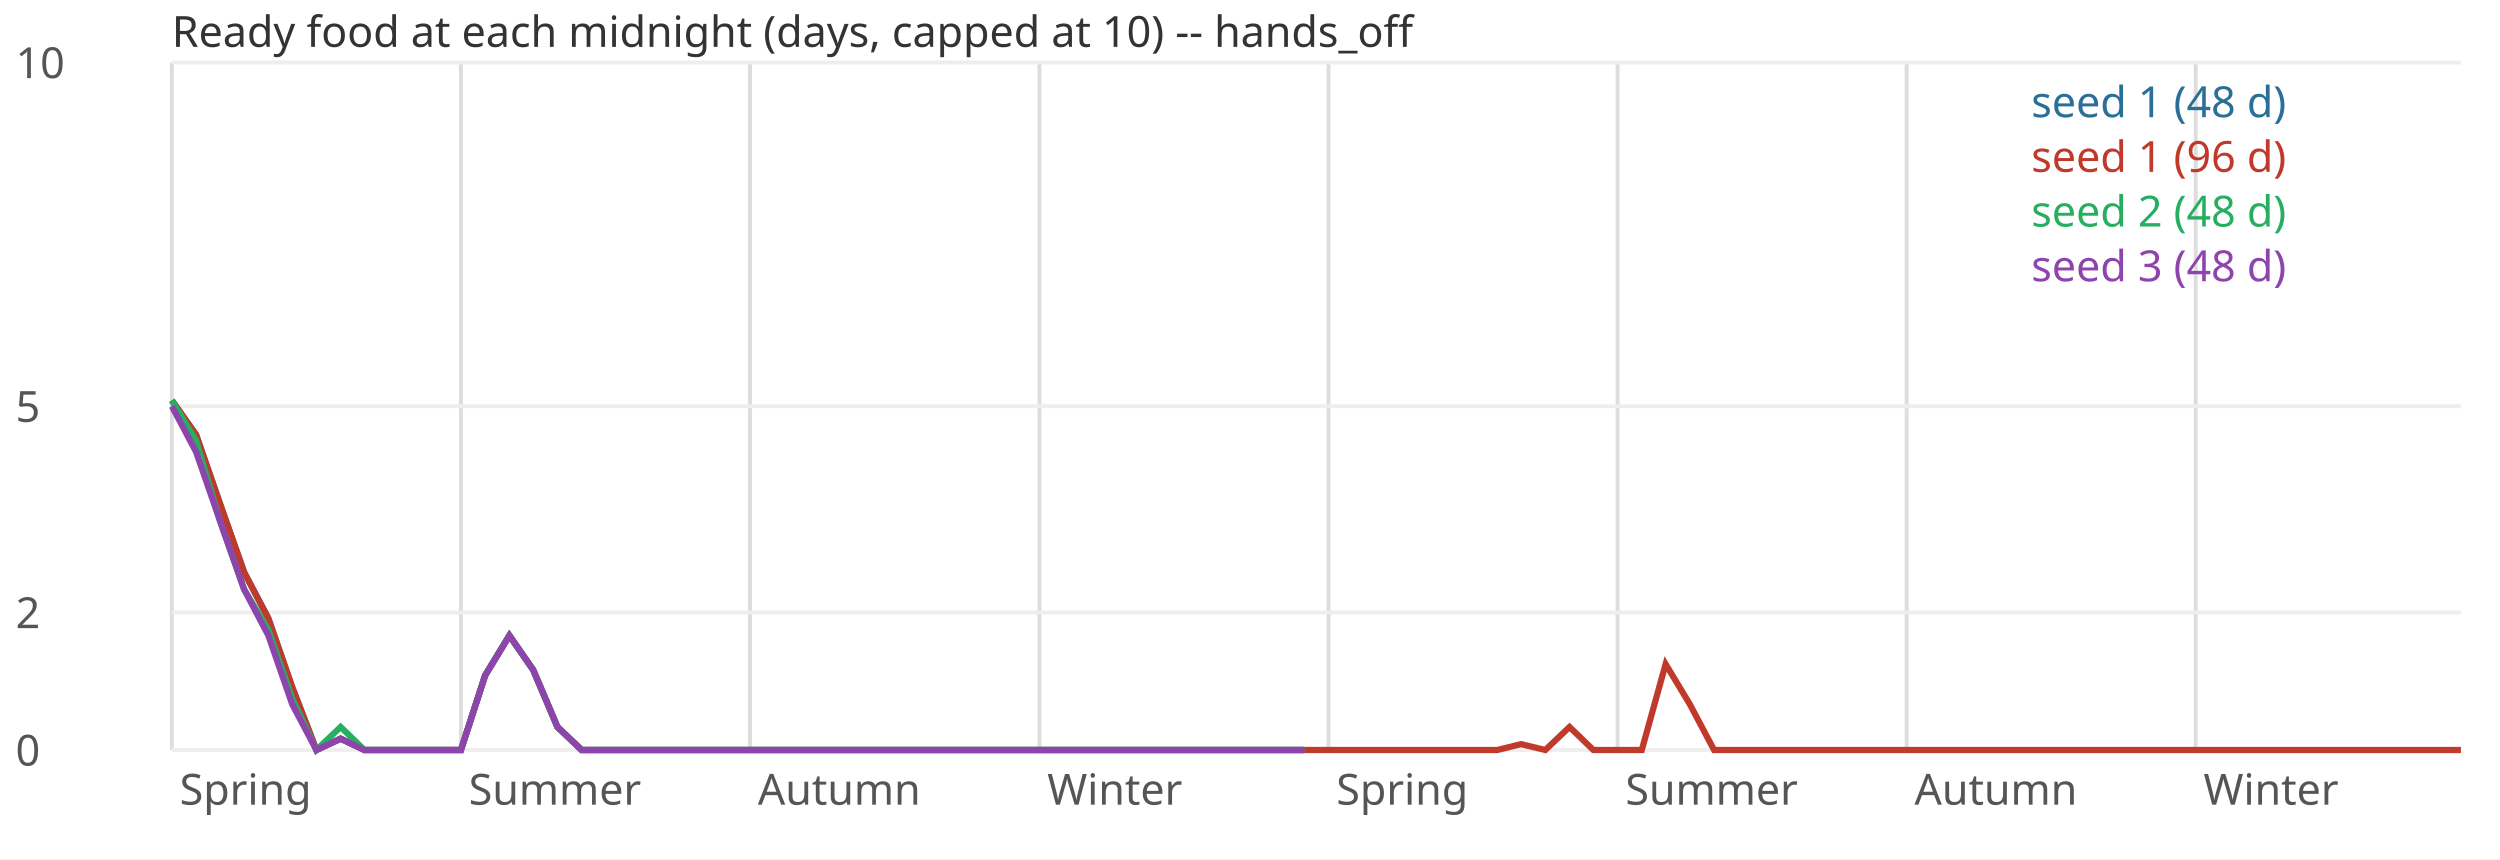
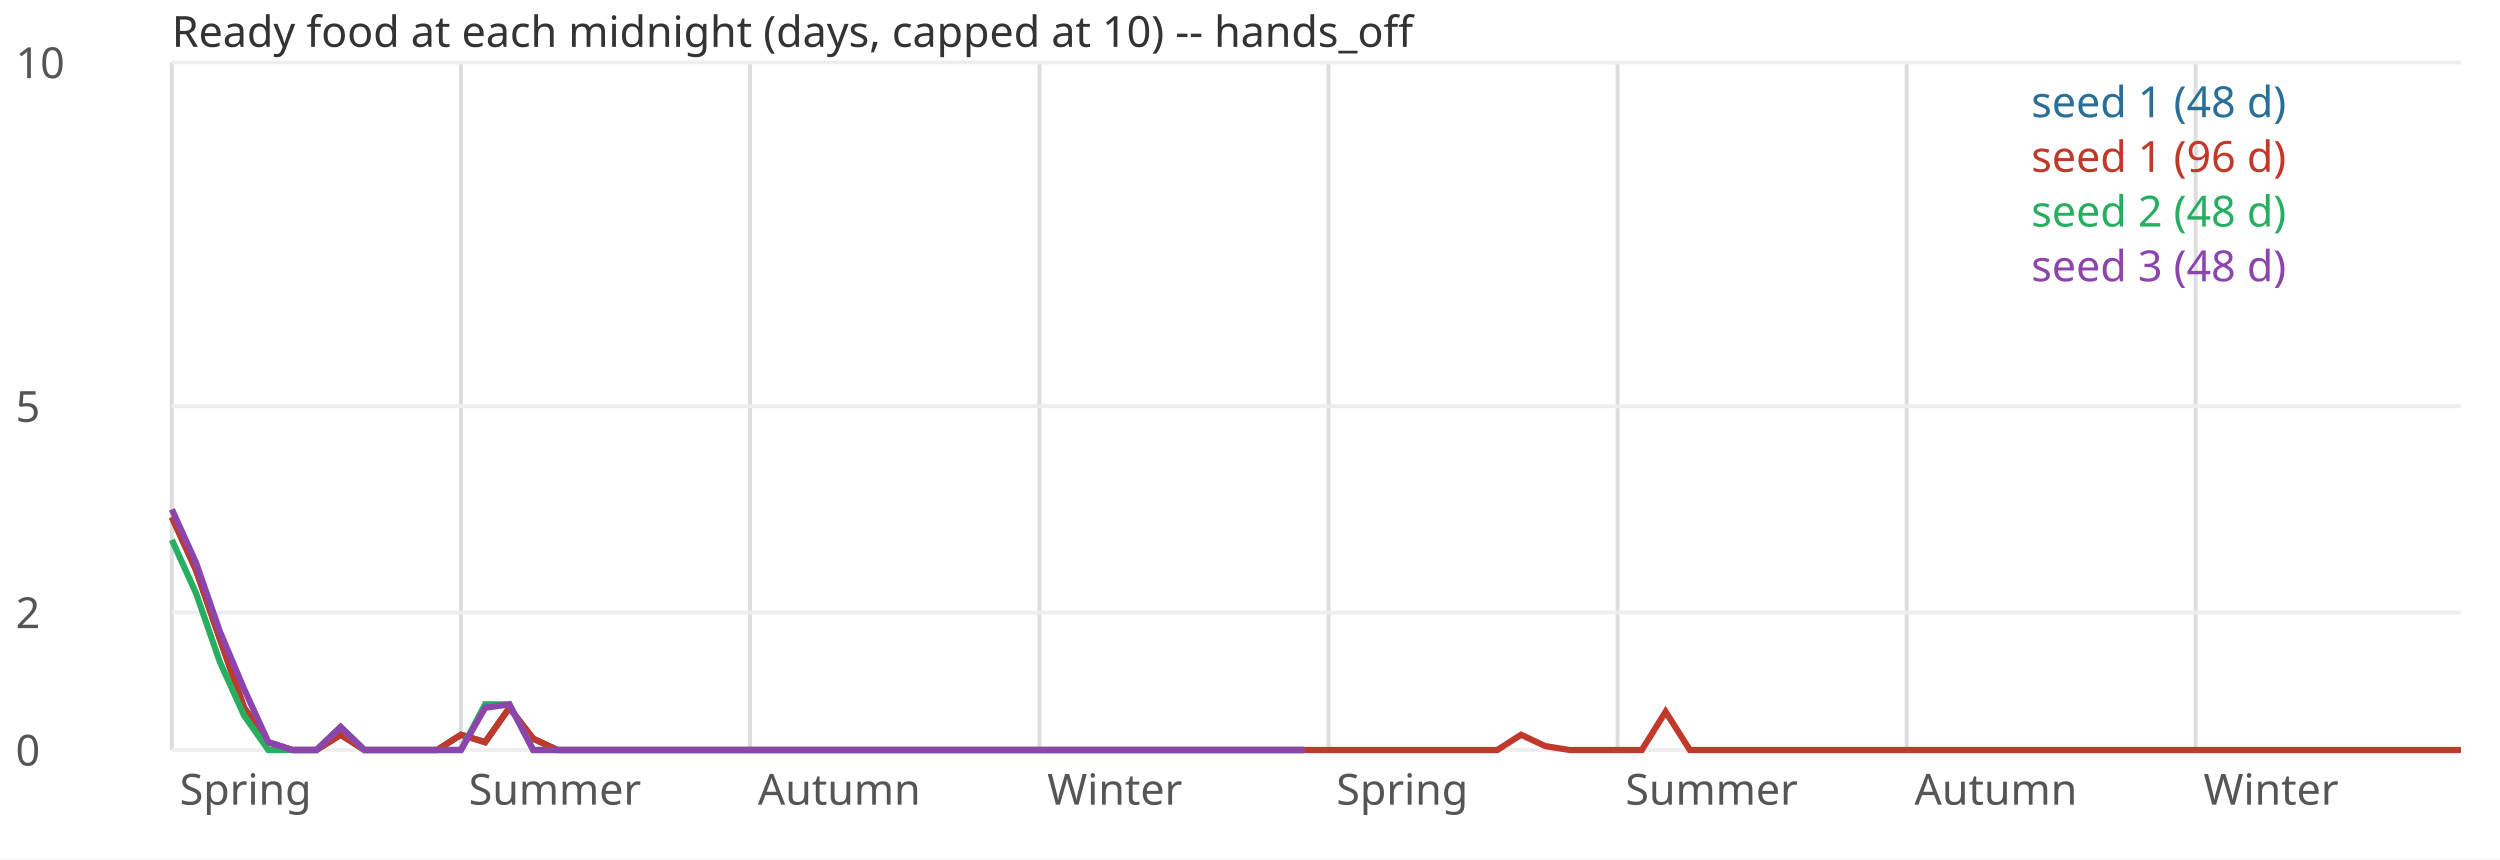
<svg xmlns="http://www.w3.org/2000/svg" width="640" height="220" viewBox="0 0 640 220" font-family="sans-serif" font-size="11">
  <rect width="640" height="220" fill="#ffffff" />
  <text x="44" y="12" fill="#333">Ready food at each midnight (days, capped at 10) -- hands_off</text>
  <line x1="44.0" y1="16" x2="44.0" y2="192" stroke="#ddd" />
  <text x="46.0" y="206" fill="#555">Spring</text>
  <line x1="118.0" y1="16" x2="118.0" y2="192" stroke="#ddd" />
  <text x="120.0" y="206" fill="#555">Summer</text>
  <line x1="192.0" y1="16" x2="192.0" y2="192" stroke="#ddd" />
  <text x="194.0" y="206" fill="#555">Autumn</text>
  <line x1="266.1" y1="16" x2="266.1" y2="192" stroke="#ddd" />
  <text x="268.1" y="206" fill="#555">Winter</text>
  <line x1="340.1" y1="16" x2="340.1" y2="192" stroke="#ddd" />
  <text x="342.1" y="206" fill="#555">Spring</text>
  <line x1="414.1" y1="16" x2="414.1" y2="192" stroke="#ddd" />
  <text x="416.1" y="206" fill="#555">Summer</text>
  <line x1="488.1" y1="16" x2="488.1" y2="192" stroke="#ddd" />
  <text x="490.1" y="206" fill="#555">Autumn</text>
  <line x1="562.1" y1="16" x2="562.1" y2="192" stroke="#ddd" />
  <text x="564.1" y="206" fill="#555">Winter</text>
  <line x1="44" y1="192.0" x2="630" y2="192.0" stroke="#eee" />
  <text x="4" y="196.0" fill="#555">0</text>
  <line x1="44" y1="156.8" x2="630" y2="156.8" stroke="#eee" />
  <text x="4" y="160.8" fill="#555">2</text>
  <line x1="44" y1="104.0" x2="630" y2="104.0" stroke="#eee" />
  <text x="4" y="108.0" fill="#555">5</text>
  <line x1="44" y1="16.0" x2="630" y2="16.0" stroke="#eee" />
  <text x="4" y="20.0" fill="#555">10</text>
-   <polyline fill="none" stroke="#2a6f97" stroke-width="1.6" points="44.0,102.5 50.2,111.3 56.3,128.9 62.5,146.5 68.7,158.3 74.8,175.9 81.0,192.0 87.2,189.1 93.3,192.0 99.5,192.0 105.7,192.0 111.9,192.0 118.0,192.0 124.2,172.9 130.4,162.7 136.5,171.5 142.7,186.1 148.9,192.0 155.0,192.0 161.2,192.0 167.4,192.0 173.5,192.0 179.7,192.0 185.9,192.0 192.0,192.0 198.2,192.0 204.4,192.0 210.5,192.0 216.7,192.0 222.9,192.0 229.1,192.0 235.2,192.0 241.4,192.0 247.6,192.0 253.7,192.0 259.9,192.0 266.1,192.0 272.2,192.0 278.4,192.0 284.6,192.0 290.7,192.0 296.9,192.0 303.1,192.0 309.2,192.0 315.4,192.0 321.6,192.0 327.7,192.0 333.9,192.0" />
+   <polyline fill="none" stroke="#2a6f97" stroke-width="1.6" points="44.0,132.4 50.2,146.0 56.3,163.6 62.5,181.2 68.7,190.0 74.8,192.0 81.0,192.0 87.2,188.1 93.3,192.0 99.5,192.0 105.7,192.0 111.9,192.0 118.0,188.1 124.2,190.0 130.4,181.2 136.5,189.1 142.7,192.0 148.9,192.0 155.0,192.0 161.2,192.0 167.4,192.0 173.5,192.0 179.7,192.0 185.9,192.0 192.0,192.0 198.2,192.0 204.4,192.0 210.5,192.0 216.7,192.0 222.9,192.0 229.1,192.0 235.2,192.0 241.4,192.0 247.6,192.0 253.7,192.0 259.9,192.0 266.1,192.0 272.2,192.0 278.4,192.0 284.6,192.0 290.7,192.0 296.9,192.0 303.1,192.0 309.2,192.0 315.4,192.0 321.6,192.0 327.7,192.0 333.9,192.0" />
  <text x="520" y="30" fill="#2a6f97">seed 1 (48 d)</text>
-   <polyline fill="none" stroke="#c0392b" stroke-width="1.6" points="44.0,102.5 50.2,111.3 56.3,128.9 62.5,146.5 68.7,158.3 74.8,175.9 81.0,192.0 87.2,189.1 93.3,192.0 99.5,192.0 105.7,192.0 111.9,192.0 118.0,192.0 124.2,172.9 130.4,162.7 136.5,171.5 142.7,186.1 148.9,192.0 155.0,192.0 161.2,192.0 167.4,192.0 173.5,192.0 179.7,192.0 185.9,192.0 192.0,192.0 198.2,192.0 204.4,192.0 210.5,192.0 216.7,192.0 222.9,192.0 229.1,192.0 235.2,192.0 241.4,192.0 247.6,192.0 253.7,192.0 259.9,192.0 266.1,192.0 272.2,192.0 278.4,192.0 284.6,192.0 290.7,192.0 296.9,192.0 303.1,192.0 309.2,192.0 315.4,192.0 321.6,192.0 327.7,192.0 333.9,192.0 340.1,192.0 346.3,192.0 352.4,192.0 358.6,192.0 364.8,192.0 370.9,192.0 377.1,192.0 383.3,192.0 389.4,190.5 395.6,192.0 401.8,186.1 407.9,192.0 414.1,192.0 420.3,192.0 426.4,170.0 432.6,180.3 438.8,192.0 444.9,192.0 451.1,192.0 457.3,192.0 463.5,192.0 469.6,192.0 475.8,192.0 482.0,192.0 488.1,192.0 494.3,192.0 500.5,192.0 506.6,192.0 512.8,192.0 519.0,192.0 525.1,192.0 531.3,192.0 537.5,192.0 543.6,192.0 549.8,192.0 556.0,192.0 562.1,192.0 568.3,192.0 574.5,192.0 580.7,192.0 586.8,192.0 593.0,192.0 599.2,192.0 605.3,192.0 611.5,192.0 617.7,192.0 623.8,192.0 630.0,192.0" />
+   <polyline fill="none" stroke="#c0392b" stroke-width="1.6" points="44.0,132.4 50.2,146.0 56.3,163.6 62.5,181.2 68.7,190.0 74.8,192.0 81.0,192.0 87.2,188.1 93.3,192.0 99.5,192.0 105.7,192.0 111.9,192.0 118.0,188.1 124.2,190.0 130.4,181.2 136.5,189.1 142.7,192.0 148.9,192.0 155.0,192.0 161.2,192.0 167.4,192.0 173.5,192.0 179.7,192.0 185.9,192.0 192.0,192.0 198.2,192.0 204.4,192.0 210.5,192.0 216.7,192.0 222.9,192.0 229.1,192.0 235.2,192.0 241.4,192.0 247.6,192.0 253.7,192.0 259.9,192.0 266.1,192.0 272.2,192.0 278.4,192.0 284.6,192.0 290.7,192.0 296.9,192.0 303.1,192.0 309.2,192.0 315.4,192.0 321.6,192.0 327.7,192.0 333.9,192.0 340.1,192.0 346.3,192.0 352.4,192.0 358.6,192.0 364.8,192.0 370.9,192.0 377.1,192.0 383.3,192.0 389.4,188.1 395.6,191.0 401.8,192.0 407.9,192.0 414.1,192.0 420.3,192.0 426.4,182.2 432.6,192.0 438.8,192.0 444.9,192.0 451.1,192.0 457.3,192.0 463.5,192.0 469.6,192.0 475.8,192.0 482.0,192.0 488.1,192.0 494.3,192.0 500.5,192.0 506.6,192.0 512.8,192.0 519.0,192.0 525.1,192.0 531.3,192.0 537.5,192.0 543.6,192.0 549.8,192.0 556.0,192.0 562.1,192.0 568.3,192.0 574.5,192.0 580.7,192.0 586.8,192.0 593.0,192.0 599.2,192.0 605.3,192.0 611.5,192.0 617.7,192.0 623.8,192.0 630.0,192.0" />
  <text x="520" y="44" fill="#c0392b">seed 1 (96 d)</text>
-   <polyline fill="none" stroke="#27ae60" stroke-width="1.6" points="44.0,102.5 50.2,112.8 56.3,133.3 62.5,150.9 68.7,161.2 74.8,178.8 81.0,192.0 87.2,186.1 93.3,192.0 99.5,192.0 105.7,192.0 111.9,192.0 118.0,192.0 124.2,172.9 130.4,162.7 136.5,171.5 142.7,186.1 148.9,192.0 155.0,192.0 161.2,192.0 167.4,192.0 173.5,192.0 179.7,192.0 185.9,192.0 192.0,192.0 198.2,192.0 204.4,192.0 210.5,192.0 216.7,192.0 222.9,192.0 229.1,192.0 235.2,192.0 241.4,192.0 247.6,192.0 253.7,192.0 259.9,192.0 266.1,192.0 272.2,192.0 278.4,192.0 284.6,192.0 290.7,192.0 296.9,192.0 303.1,192.0 309.2,192.0 315.4,192.0 321.6,192.0 327.7,192.0 333.9,192.0" />
+   <polyline fill="none" stroke="#27ae60" stroke-width="1.6" points="44.0,138.2 50.2,151.9 56.3,169.5 62.5,183.2 68.7,192.0 74.8,192.0 81.0,192.0 87.2,186.1 93.3,192.0 99.5,192.0 105.7,192.0 111.9,192.0 118.0,192.0 124.2,180.3 130.4,180.3 136.5,192.0 142.7,192.0 148.9,192.0 155.0,192.0 161.2,192.0 167.4,192.0 173.5,192.0 179.7,192.0 185.9,192.0 192.0,192.0 198.2,192.0 204.4,192.0 210.5,192.0 216.7,192.0 222.9,192.0 229.1,192.0 235.2,192.0 241.4,192.0 247.6,192.0 253.7,192.0 259.9,192.0 266.1,192.0 272.2,192.0 278.4,192.0 284.6,192.0 290.7,192.0 296.9,192.0 303.1,192.0 309.2,192.0 315.4,192.0 321.6,192.0 327.7,192.0 333.9,192.0" />
  <text x="520" y="58" fill="#27ae60">seed 2 (48 d)</text>
-   <polyline fill="none" stroke="#8e44ad" stroke-width="1.6" points="44.0,104.0 50.2,115.7 56.3,133.3 62.5,150.9 68.7,162.7 74.8,180.3 81.0,192.0 87.2,189.1 93.3,192.0 99.5,192.0 105.7,192.0 111.9,192.0 118.0,192.0 124.2,172.9 130.4,162.7 136.5,171.5 142.7,186.1 148.9,192.0 155.0,192.0 161.2,192.0 167.4,192.0 173.5,192.0 179.7,192.0 185.9,192.0 192.0,192.0 198.2,192.0 204.4,192.0 210.5,192.0 216.7,192.0 222.9,192.0 229.1,192.0 235.2,192.0 241.4,192.0 247.6,192.0 253.7,192.0 259.9,192.0 266.1,192.0 272.2,192.0 278.4,192.0 284.6,192.0 290.7,192.0 296.9,192.0 303.1,192.0 309.2,192.0 315.4,192.0 321.6,192.0 327.7,192.0 333.9,192.0" />
+   <polyline fill="none" stroke="#8e44ad" stroke-width="1.6" points="44.0,130.4 50.2,144.1 56.3,161.7 62.5,176.4 68.7,190.0 74.8,192.0 81.0,192.0 87.2,186.1 93.3,192.0 99.5,192.0 105.7,192.0 111.9,192.0 118.0,192.0 124.2,181.2 130.4,180.3 136.5,192.0 142.7,192.0 148.9,192.0 155.0,192.0 161.2,192.0 167.4,192.0 173.5,192.0 179.7,192.0 185.9,192.0 192.0,192.0 198.2,192.0 204.4,192.0 210.5,192.0 216.7,192.0 222.9,192.0 229.1,192.0 235.2,192.0 241.4,192.0 247.6,192.0 253.7,192.0 259.9,192.0 266.1,192.0 272.2,192.0 278.4,192.0 284.6,192.0 290.7,192.0 296.9,192.0 303.1,192.0 309.2,192.0 315.4,192.0 321.6,192.0 327.7,192.0 333.9,192.0" />
  <text x="520" y="72" fill="#8e44ad">seed 3 (48 d)</text>
</svg>
